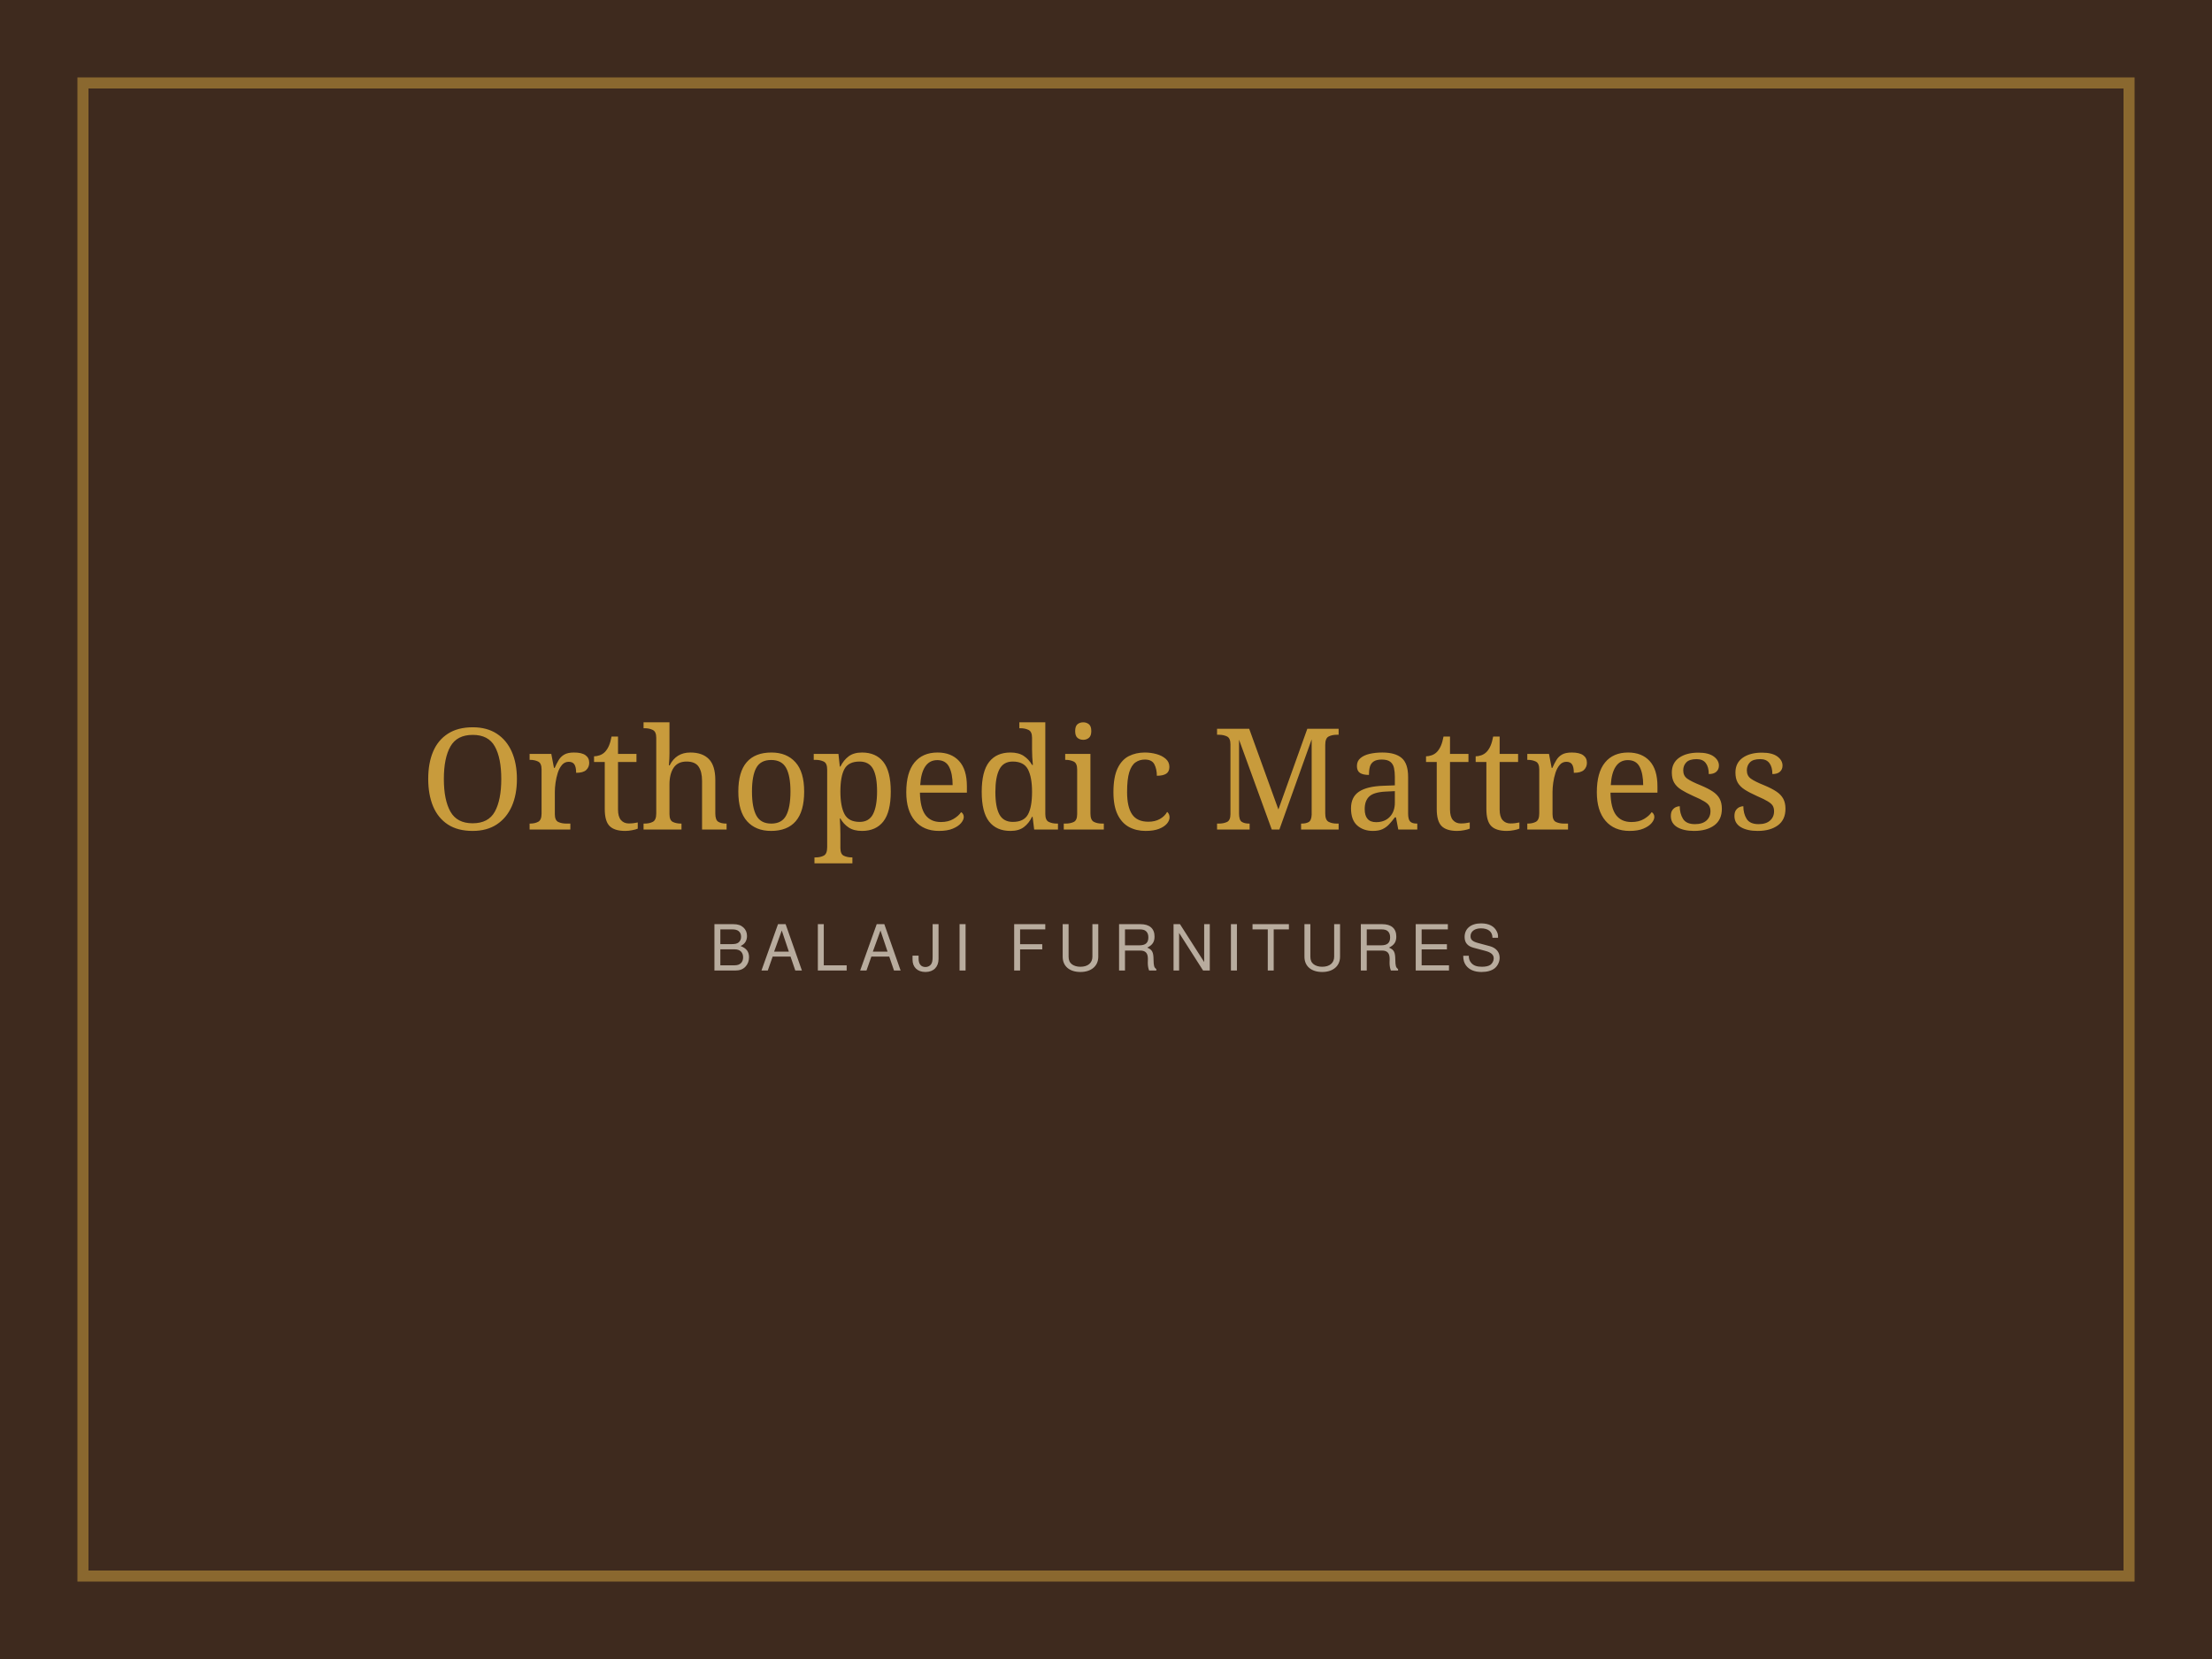
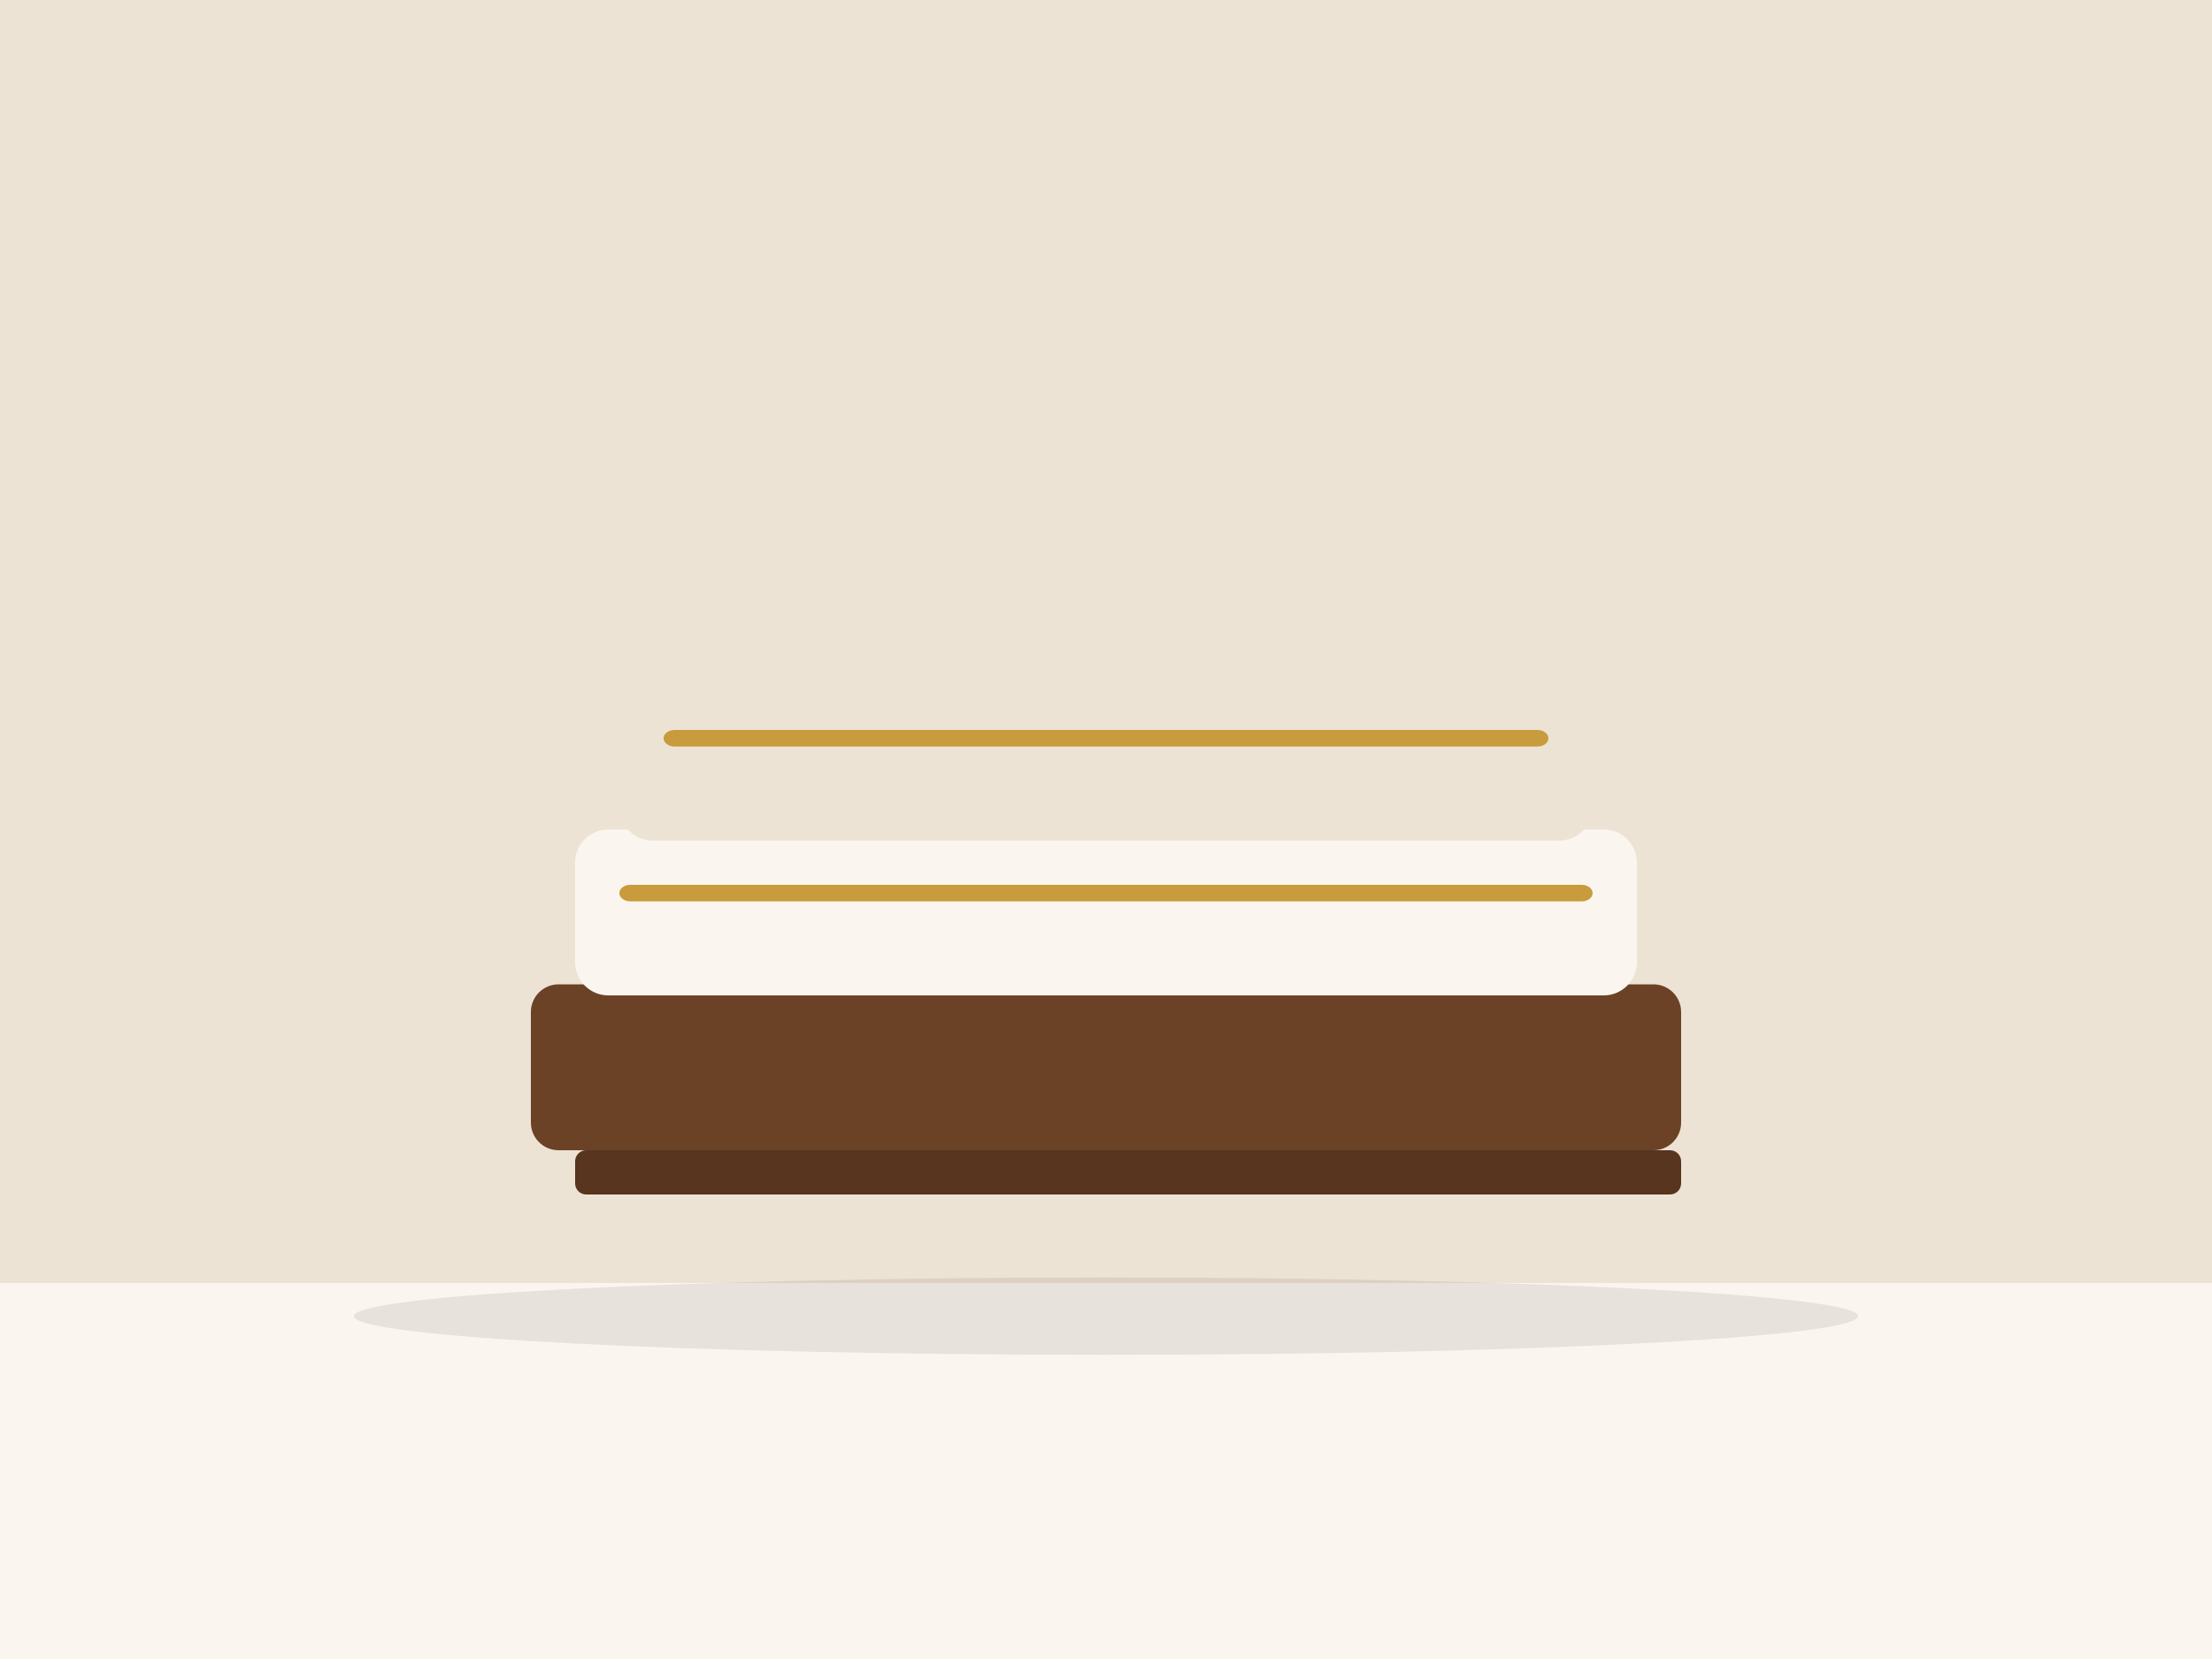
- <svg xmlns="http://www.w3.org/2000/svg" width="800" height="600" viewBox="0 0 800 600" role="img" aria-label="Orthopedic Mattress placeholder">
-   <rect width="800" height="600" fill="#3E2A1E" />
-   <rect x="30" y="30" width="740" height="540" fill="none" stroke="#C89B3C" stroke-width="4" opacity="0.55" />
-   <text x="50%" y="300" text-anchor="middle" font-family="Georgia, 'Playfair Display', serif" font-size="51" fill="#C89B3C">Orthopedic Mattress</text>
-   <text x="50%" y="351" text-anchor="middle" font-family="Helvetica, Arial, sans-serif" font-size="23" fill="#EDE3D4" opacity="0.7" letter-spacing="3.6">BALAJI FURNITURES</text>
+ <svg xmlns="http://www.w3.org/2000/svg" width="800" height="600" viewBox="0 0 400 300" role="img" aria-label="Orthopedic spring mattress">
+   <rect width="400" height="300" fill="#EDE3D4" />
+   <rect x="0" y="232" width="400" height="68" rx="0" fill="#FAF6EF" />
+   <ellipse cx="200" cy="238" rx="136" ry="7" fill="#3E2A1E" opacity="0.10" />
+   <g transform="translate(0,0)">
+     <rect x="96" y="178" width="208" height="30" rx="5" fill="#6B4226" />
+     <rect x="104" y="150" width="192" height="30" rx="6" fill="#FAF6EF" />
+     <rect x="112" y="122" width="176" height="30" rx="6" fill="#EDE3D4" />
+     <rect x="120" y="132" width="160" height="3" rx="2" fill="#C89B3C" />
+     <rect x="112" y="160" width="176" height="3" rx="2" fill="#C89B3C" />
+     <rect x="104" y="208" width="200" height="8" rx="2" fill="#57351E" />
+   </g>
</svg>
